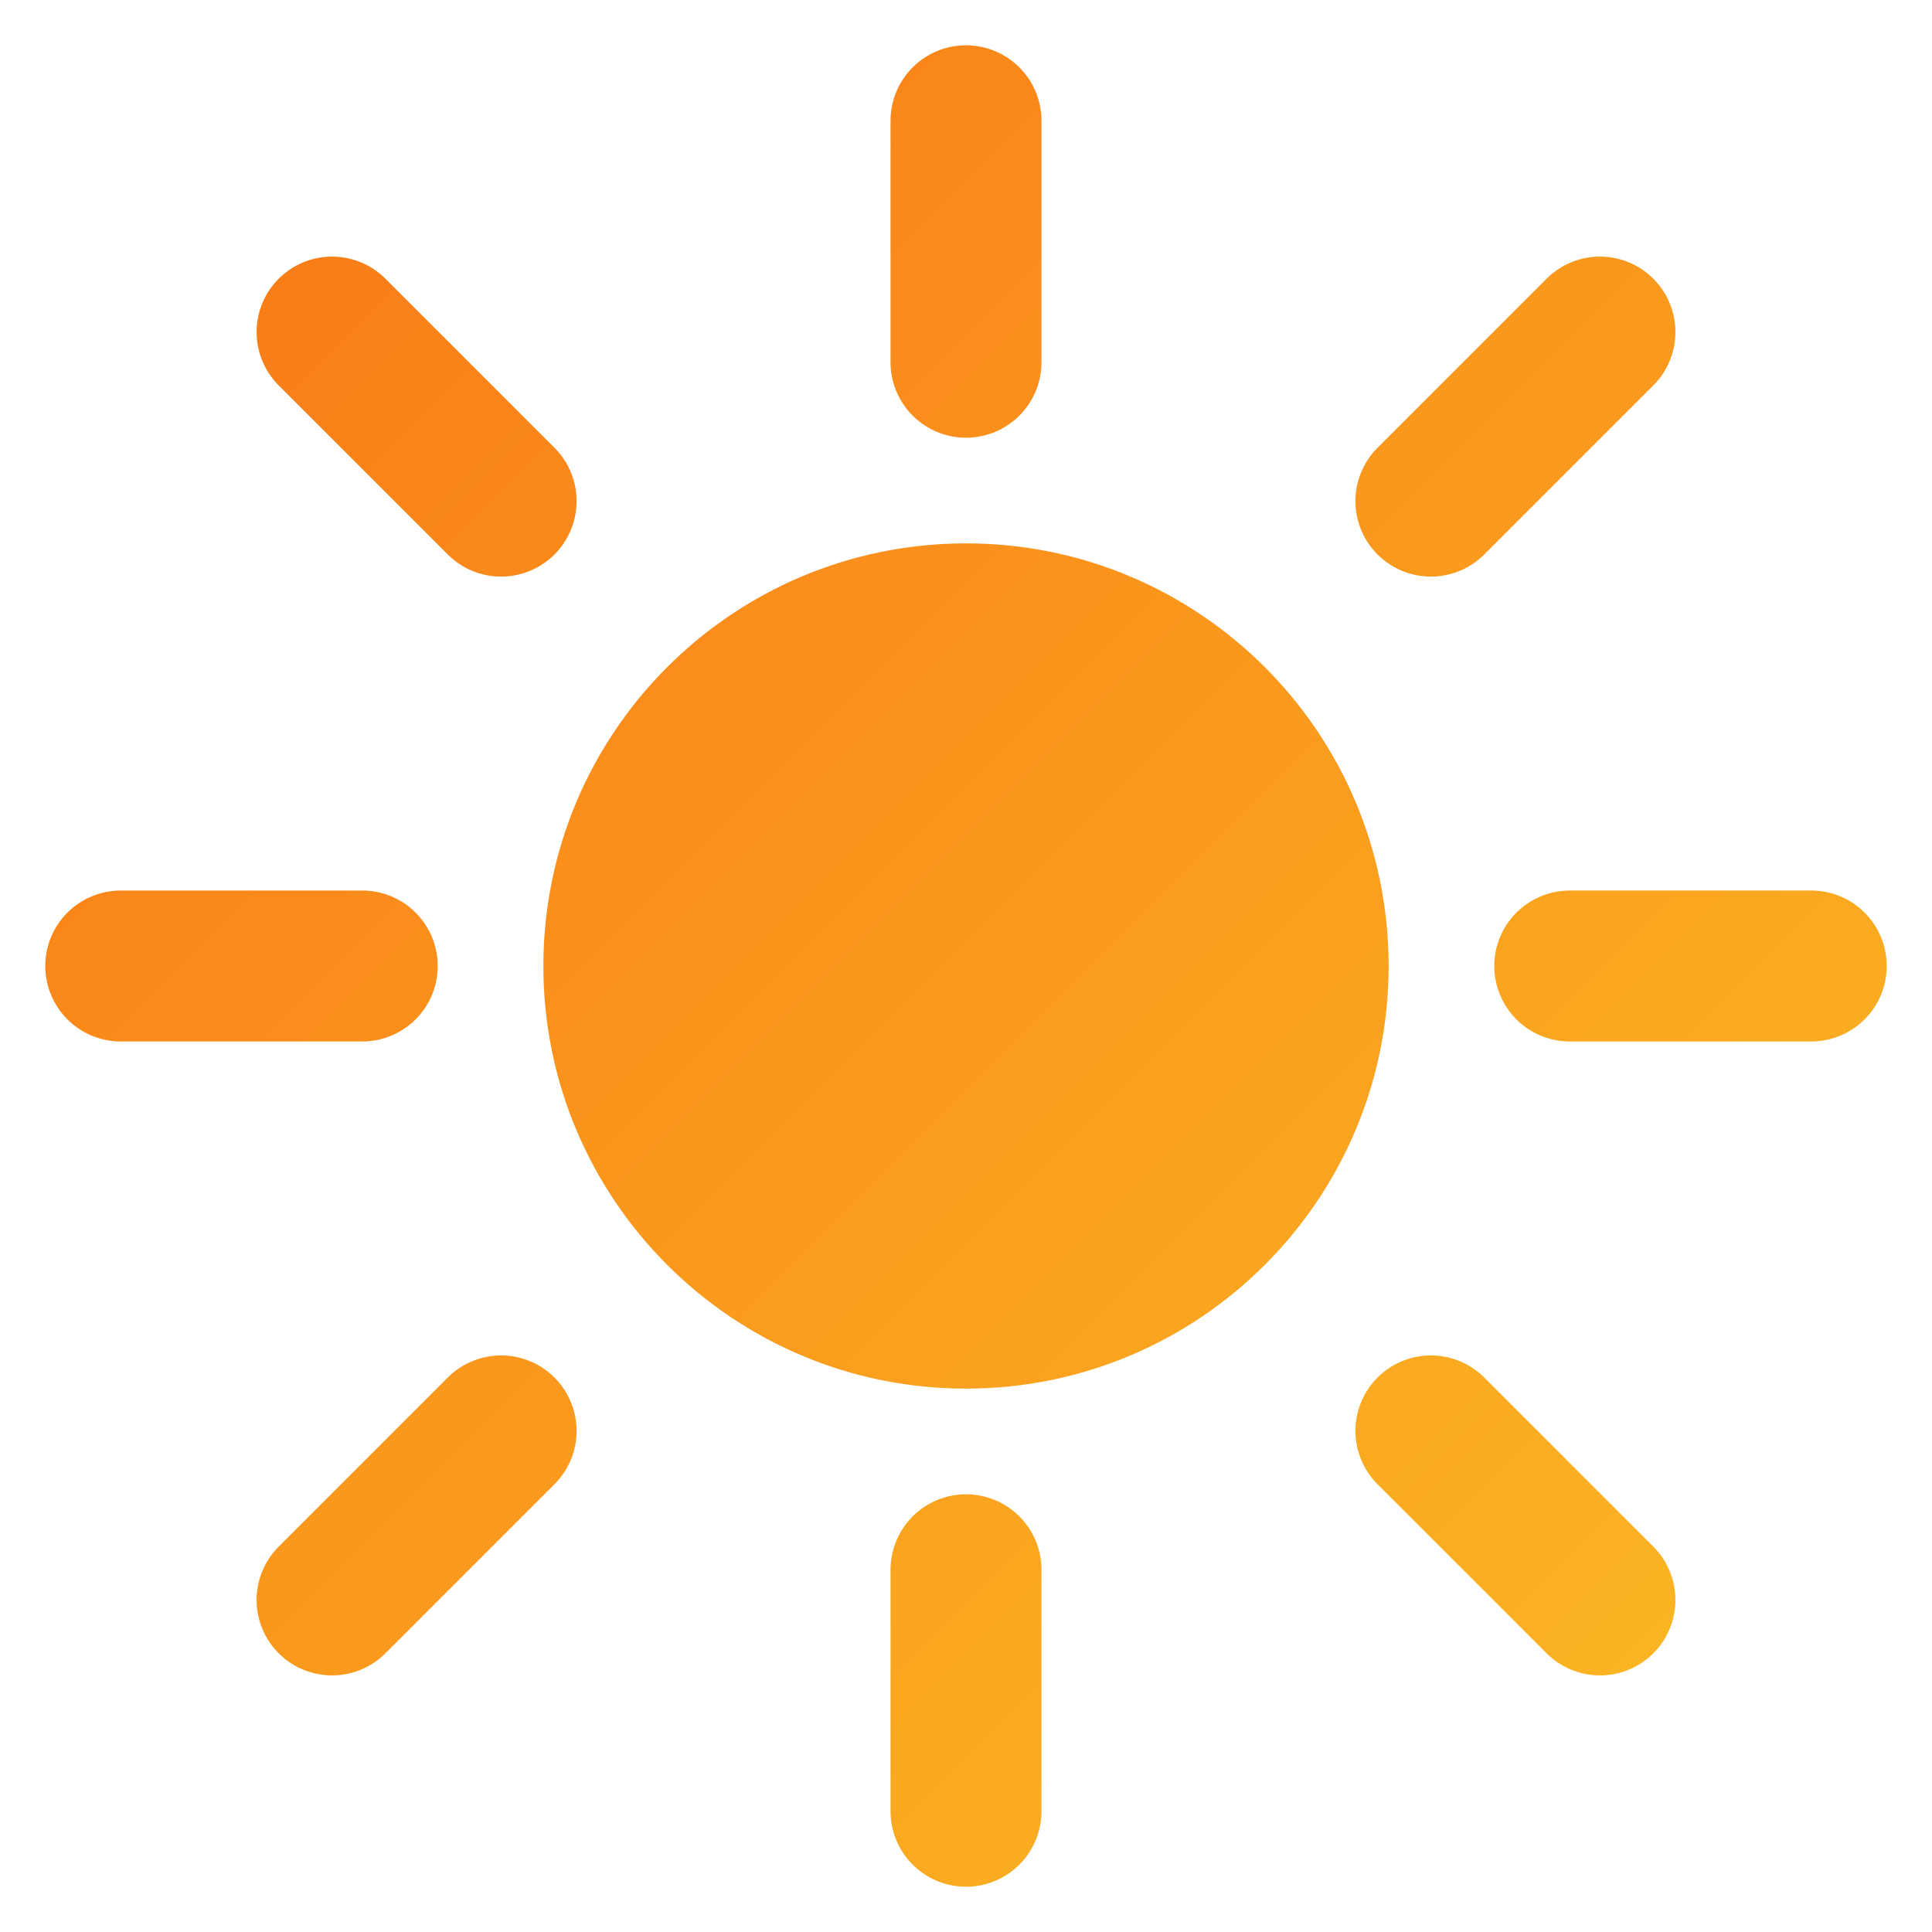
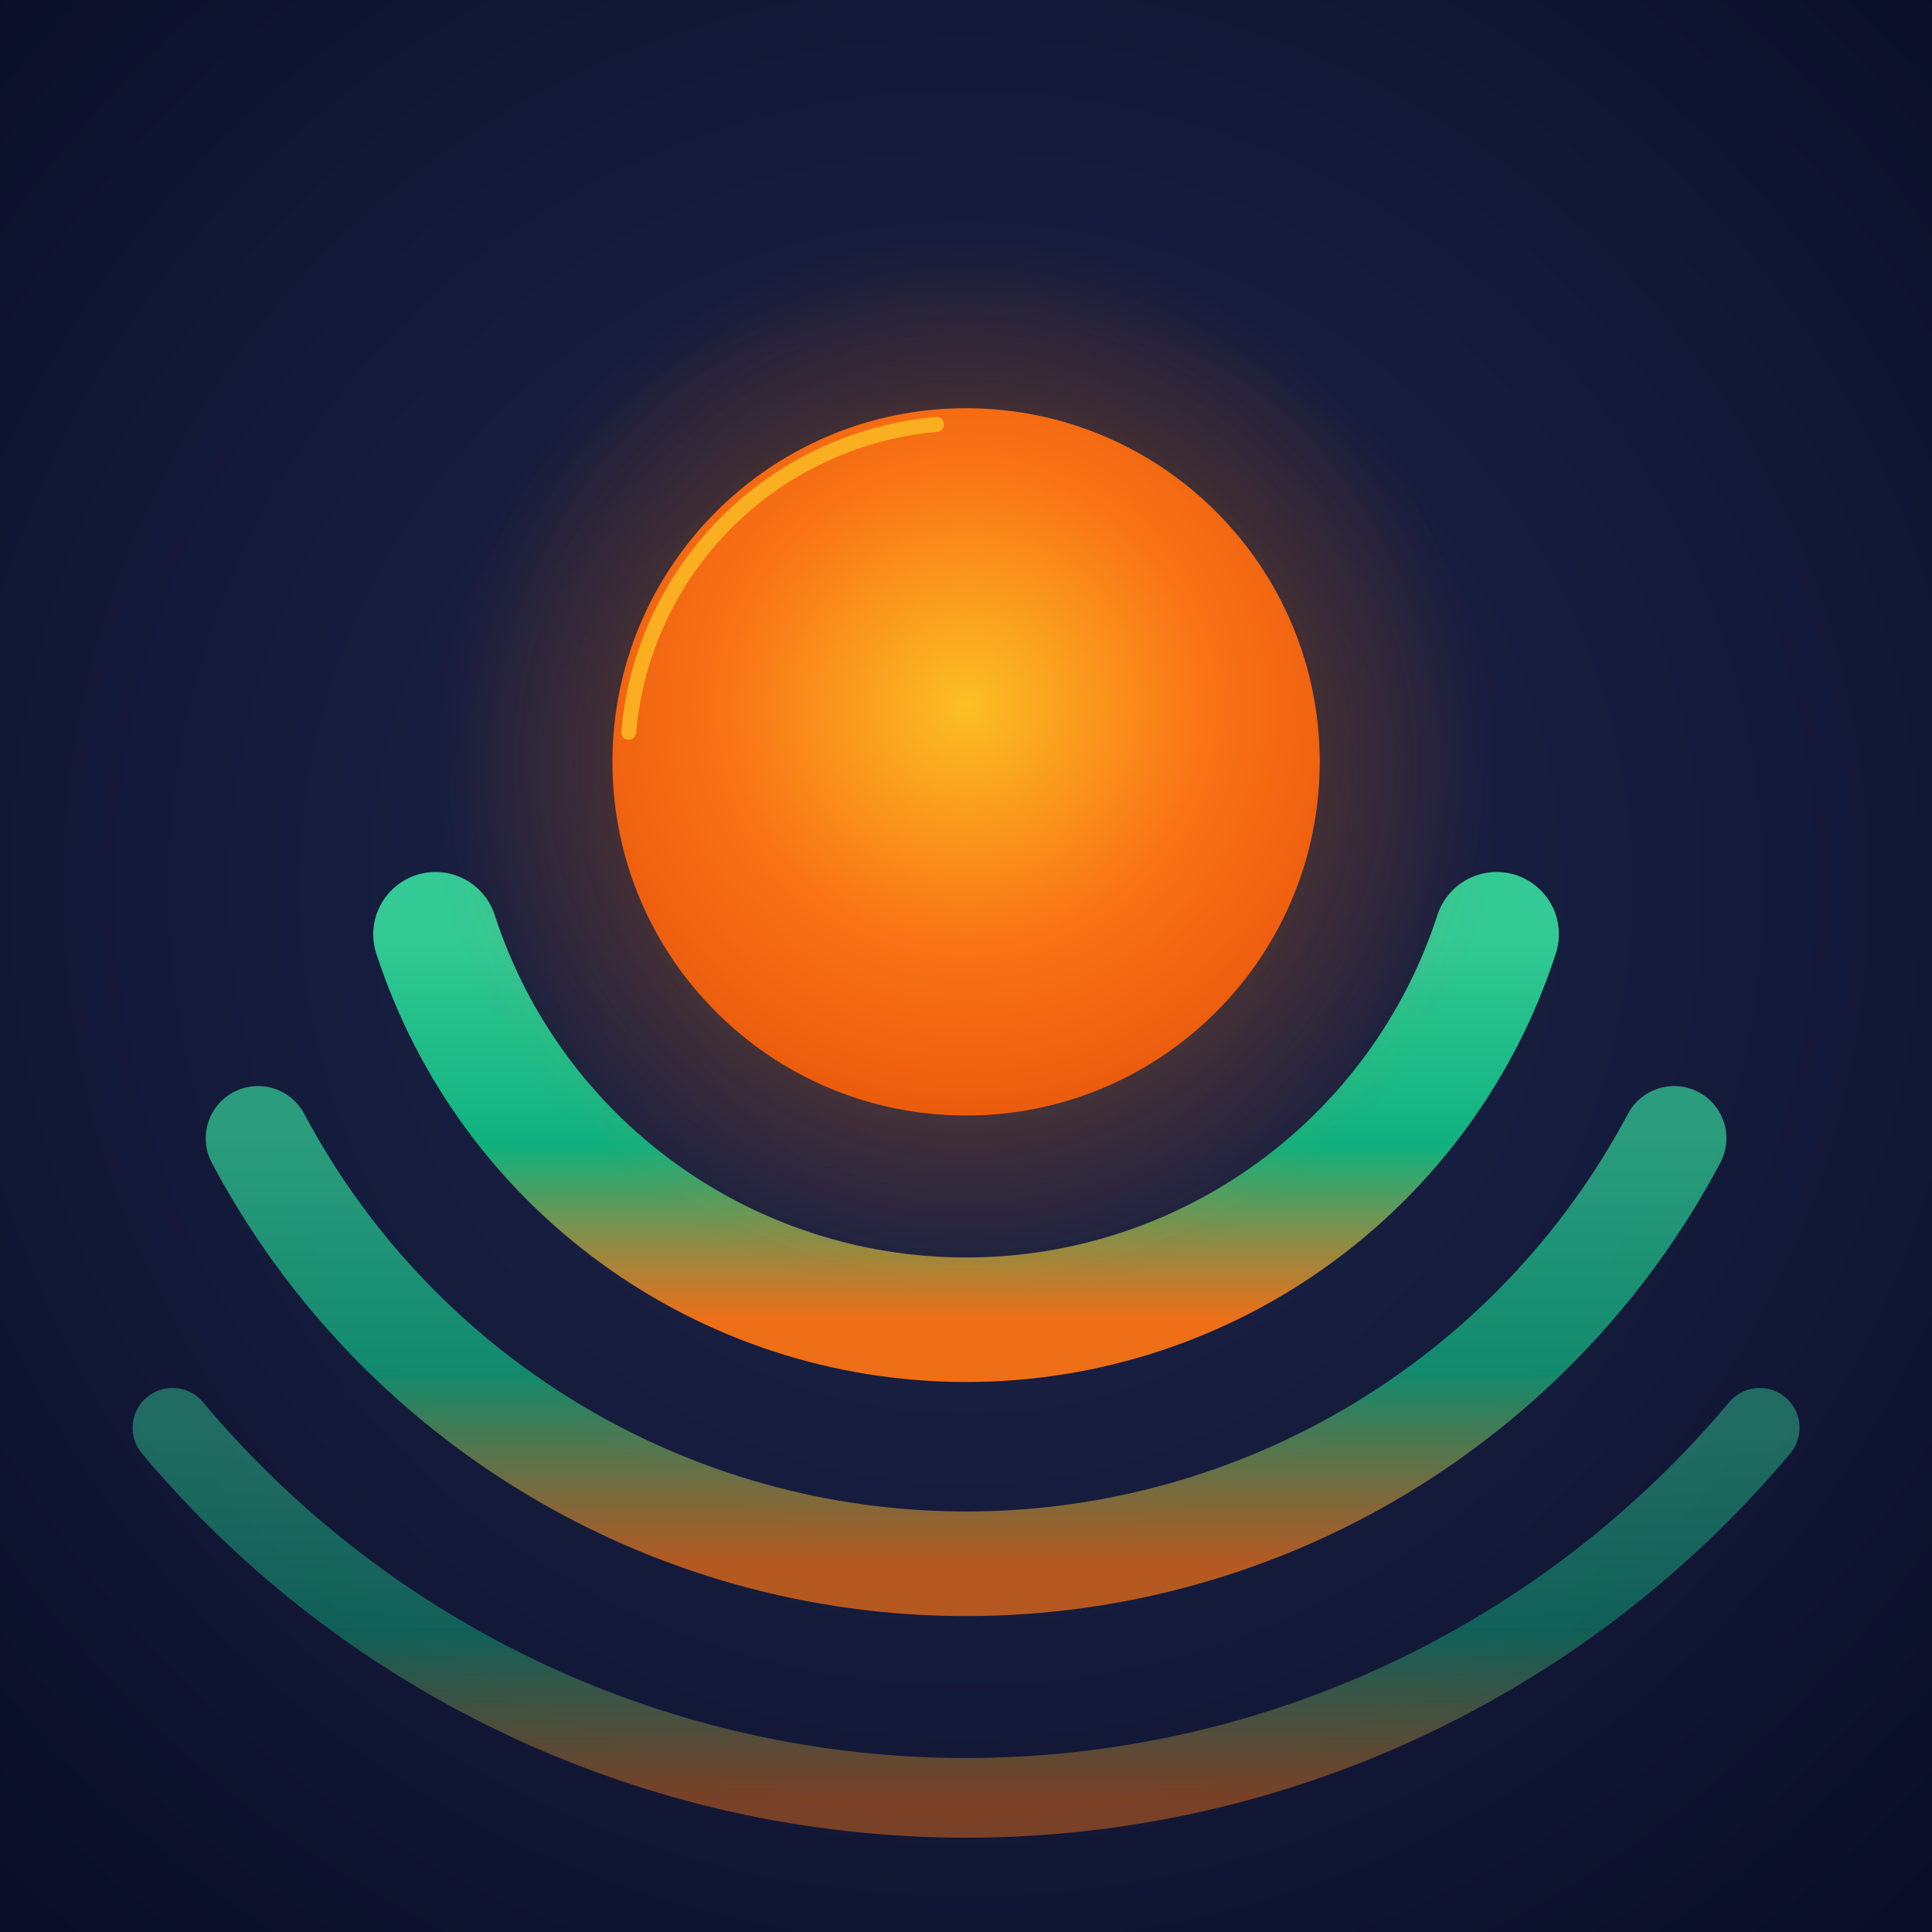
- <svg xmlns="http://www.w3.org/2000/svg" viewBox="0 0 32 32" fill="none">
-   <circle cx="16" cy="16" r="7" fill="url(#solar)" />
-   <g stroke="url(#solar)" stroke-width="2.5" stroke-linecap="round">
-     <line x1="16" y1="2" x2="16" y2="6" />
-     <line x1="16" y1="26" x2="16" y2="30" />
-     <line x1="2" y1="16" x2="6" y2="16" />
-     <line x1="26" y1="16" x2="30" y2="16" />
-     <line x1="5.5" y1="5.5" x2="8.3" y2="8.3" />
-     <line x1="23.7" y1="23.7" x2="26.5" y2="26.5" />
-     <line x1="26.5" y1="5.5" x2="23.7" y2="8.3" />
-     <line x1="8.3" y1="23.7" x2="5.5" y2="26.5" />
+ <svg xmlns="http://www.w3.org/2000/svg" viewBox="0 0 1024 1024">
+   <defs>
+     <radialGradient id="sky" cx="50%" cy="46%" r="72%">
+       <stop offset="0%" stop-color="#1e2548" />
+       <stop offset="55%" stop-color="#141a3a" />
+       <stop offset="100%" stop-color="#0a0e27" />
+     </radialGradient>
+     <radialGradient id="sun" cx="50%" cy="42%" r="62%">
+       <stop offset="0%" stop-color="#fbbf24" />
+       <stop offset="55%" stop-color="#f97316" />
+       <stop offset="100%" stop-color="#ea580c" />
+     </radialGradient>
+     <linearGradient id="aurora" x1="0%" y1="100%" x2="0%" y2="0%">
+       <stop offset="0%" stop-color="#f97316" />
+       <stop offset="45%" stop-color="#10b981" />
+       <stop offset="100%" stop-color="#34d399" />
+     </linearGradient>
+     <radialGradient id="halo" cx="50%" cy="50%" r="50%">
+       <stop offset="0%" stop-color="#f97316" stop-opacity="0.55" />
+       <stop offset="100%" stop-color="#f97316" stop-opacity="0" />
+     </radialGradient>
+     <filter id="soft" x="-30%" y="-30%" width="160%" height="160%">
+       <feGaussianBlur stdDeviation="6" />
+     </filter>
+   </defs>
+   <rect width="1024" height="1024" fill="url(#sky)" />
+   <g transform="translate(-163.8 -163.8) scale(1.32)">
+     <path d="M 298.96 499.22 A 224.00 224.00 0 0 0 725.04 499.22" fill="none" stroke="url(#aurora)" stroke-width="50" stroke-linecap="round" opacity="0.95" />
+     <path d="M 227.69 581.17 A 322.00 322.00 0 0 0 796.31 581.17" fill="none" stroke="url(#aurora)" stroke-width="42" stroke-linecap="round" opacity="0.7" />
+     <path d="M 193.33 697.40 A 416.00 416.00 0 0 0 830.67 697.40" fill="none" stroke="url(#aurora)" stroke-width="32" stroke-linecap="round" opacity="0.45" />
+     <circle cx="512" cy="430" r="212" fill="url(#halo)" filter="url(#soft)" />
+     <circle cx="512" cy="430" r="142" fill="url(#sun)" />
+     <path d="M 500.15 294.52 A 136.00 136.00 0 0 0 376.52 418.15" fill="none" stroke="#fbbf24" stroke-width="6" stroke-linecap="round" opacity="0.8" />
  </g>
-   <defs>
-     <linearGradient id="solar" x1="0" y1="0" x2="32" y2="32" gradientUnits="userSpaceOnUse">
-       <stop offset="0%" stop-color="#f97316" />
-       <stop offset="100%" stop-color="#fbbf24" />
-     </linearGradient>
-   </defs>
</svg>
